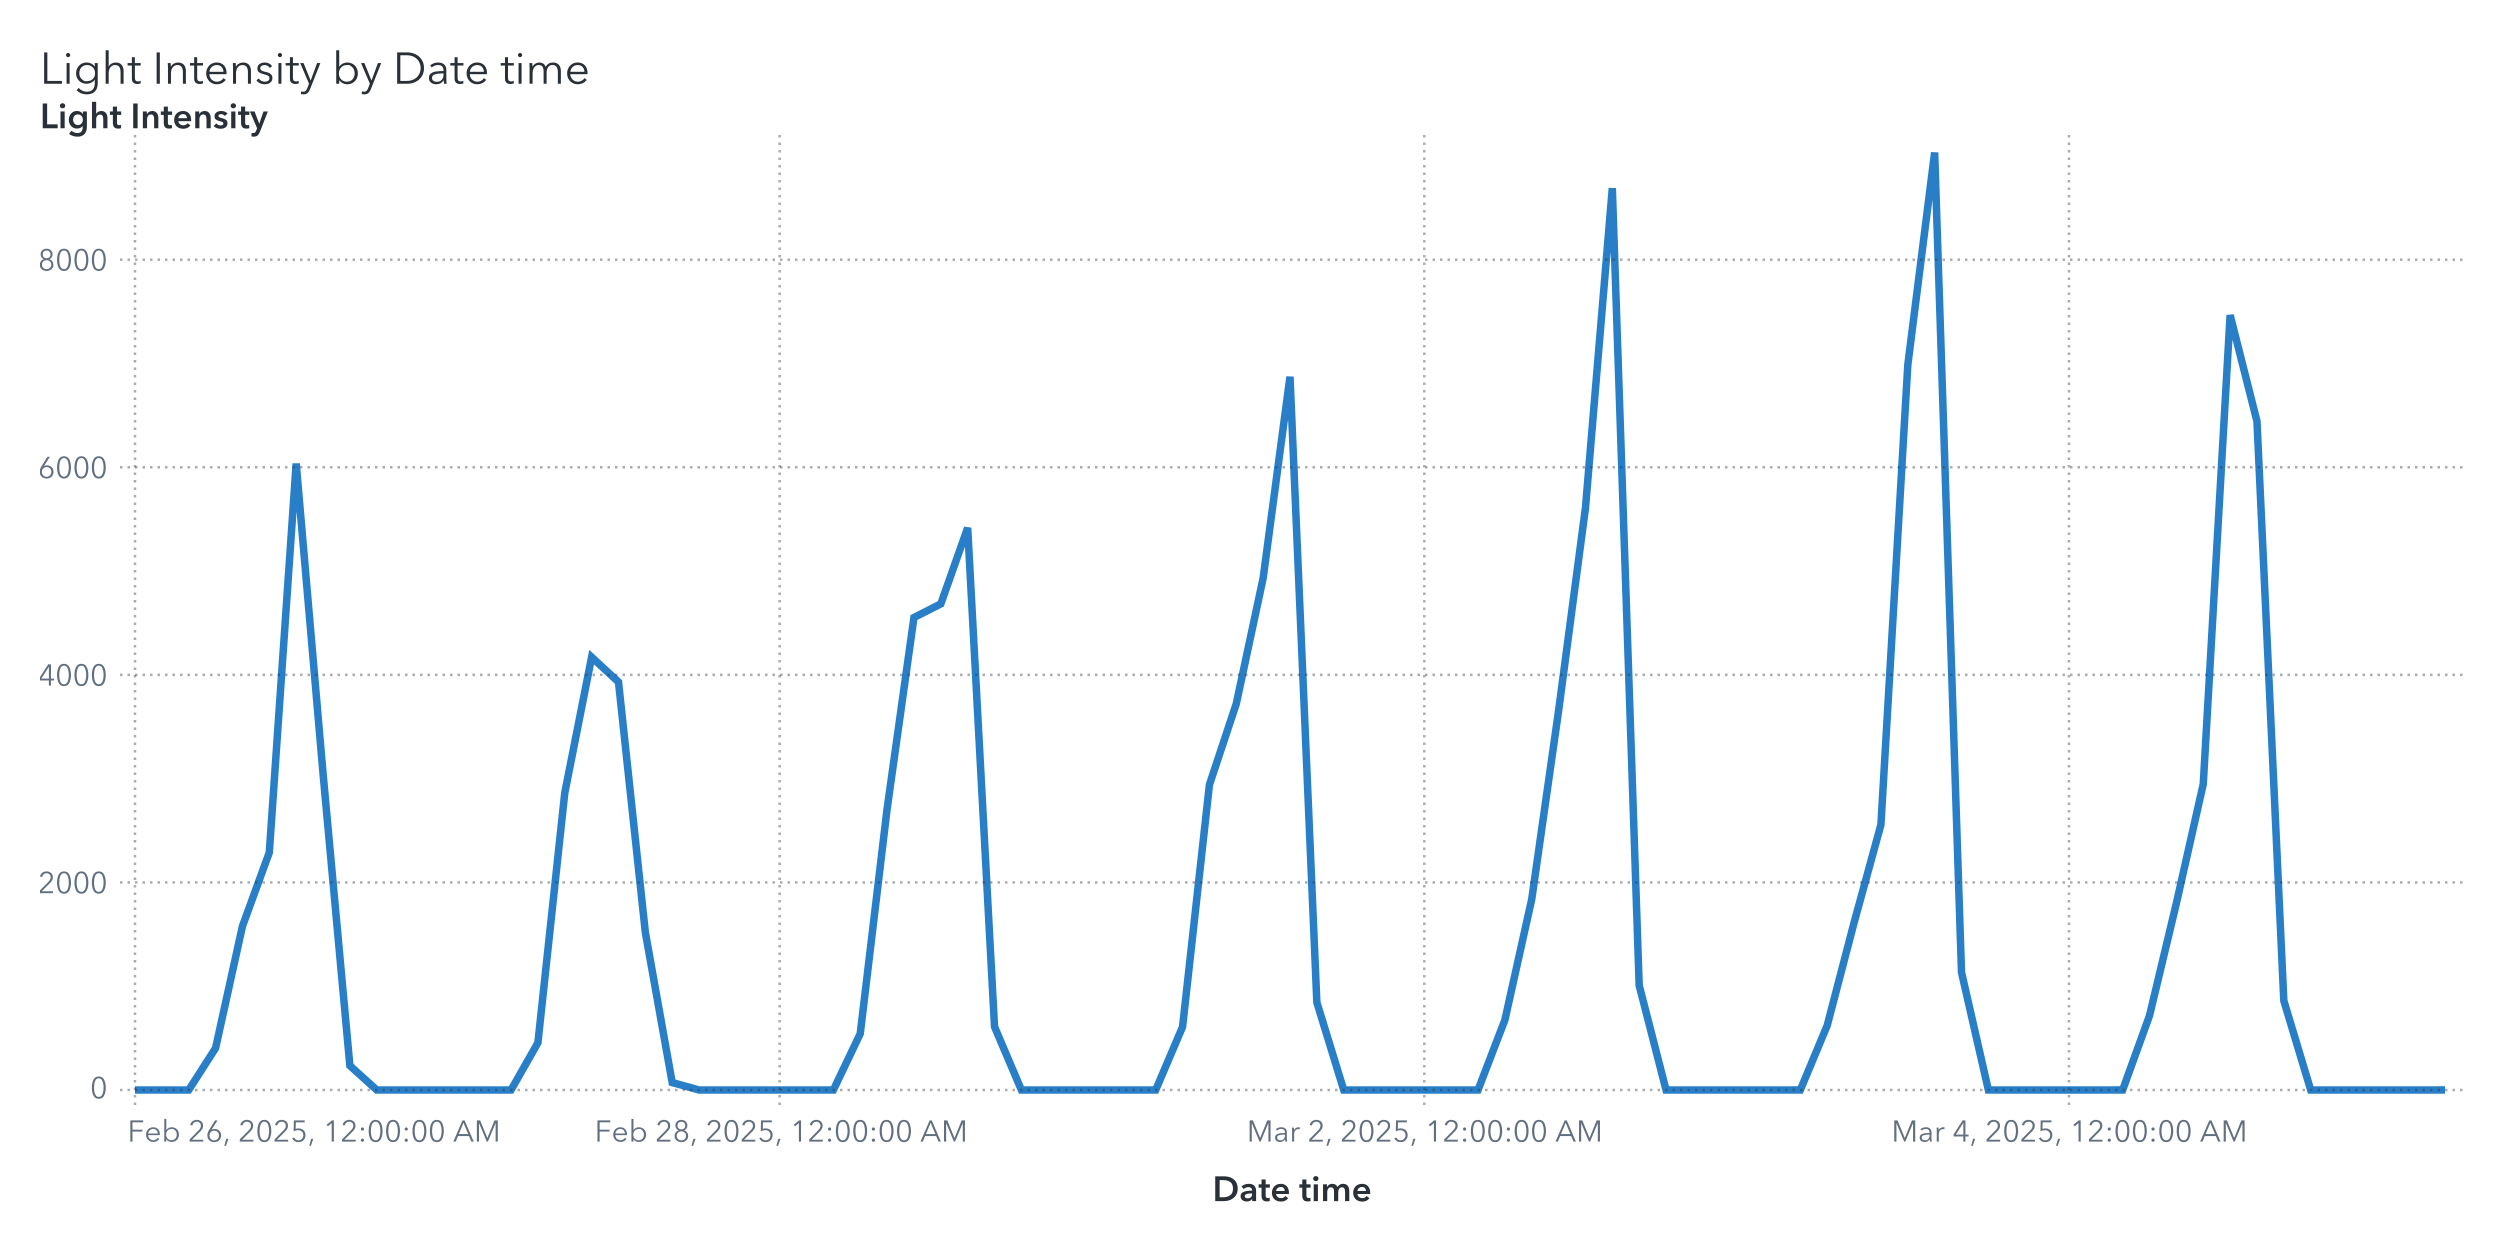
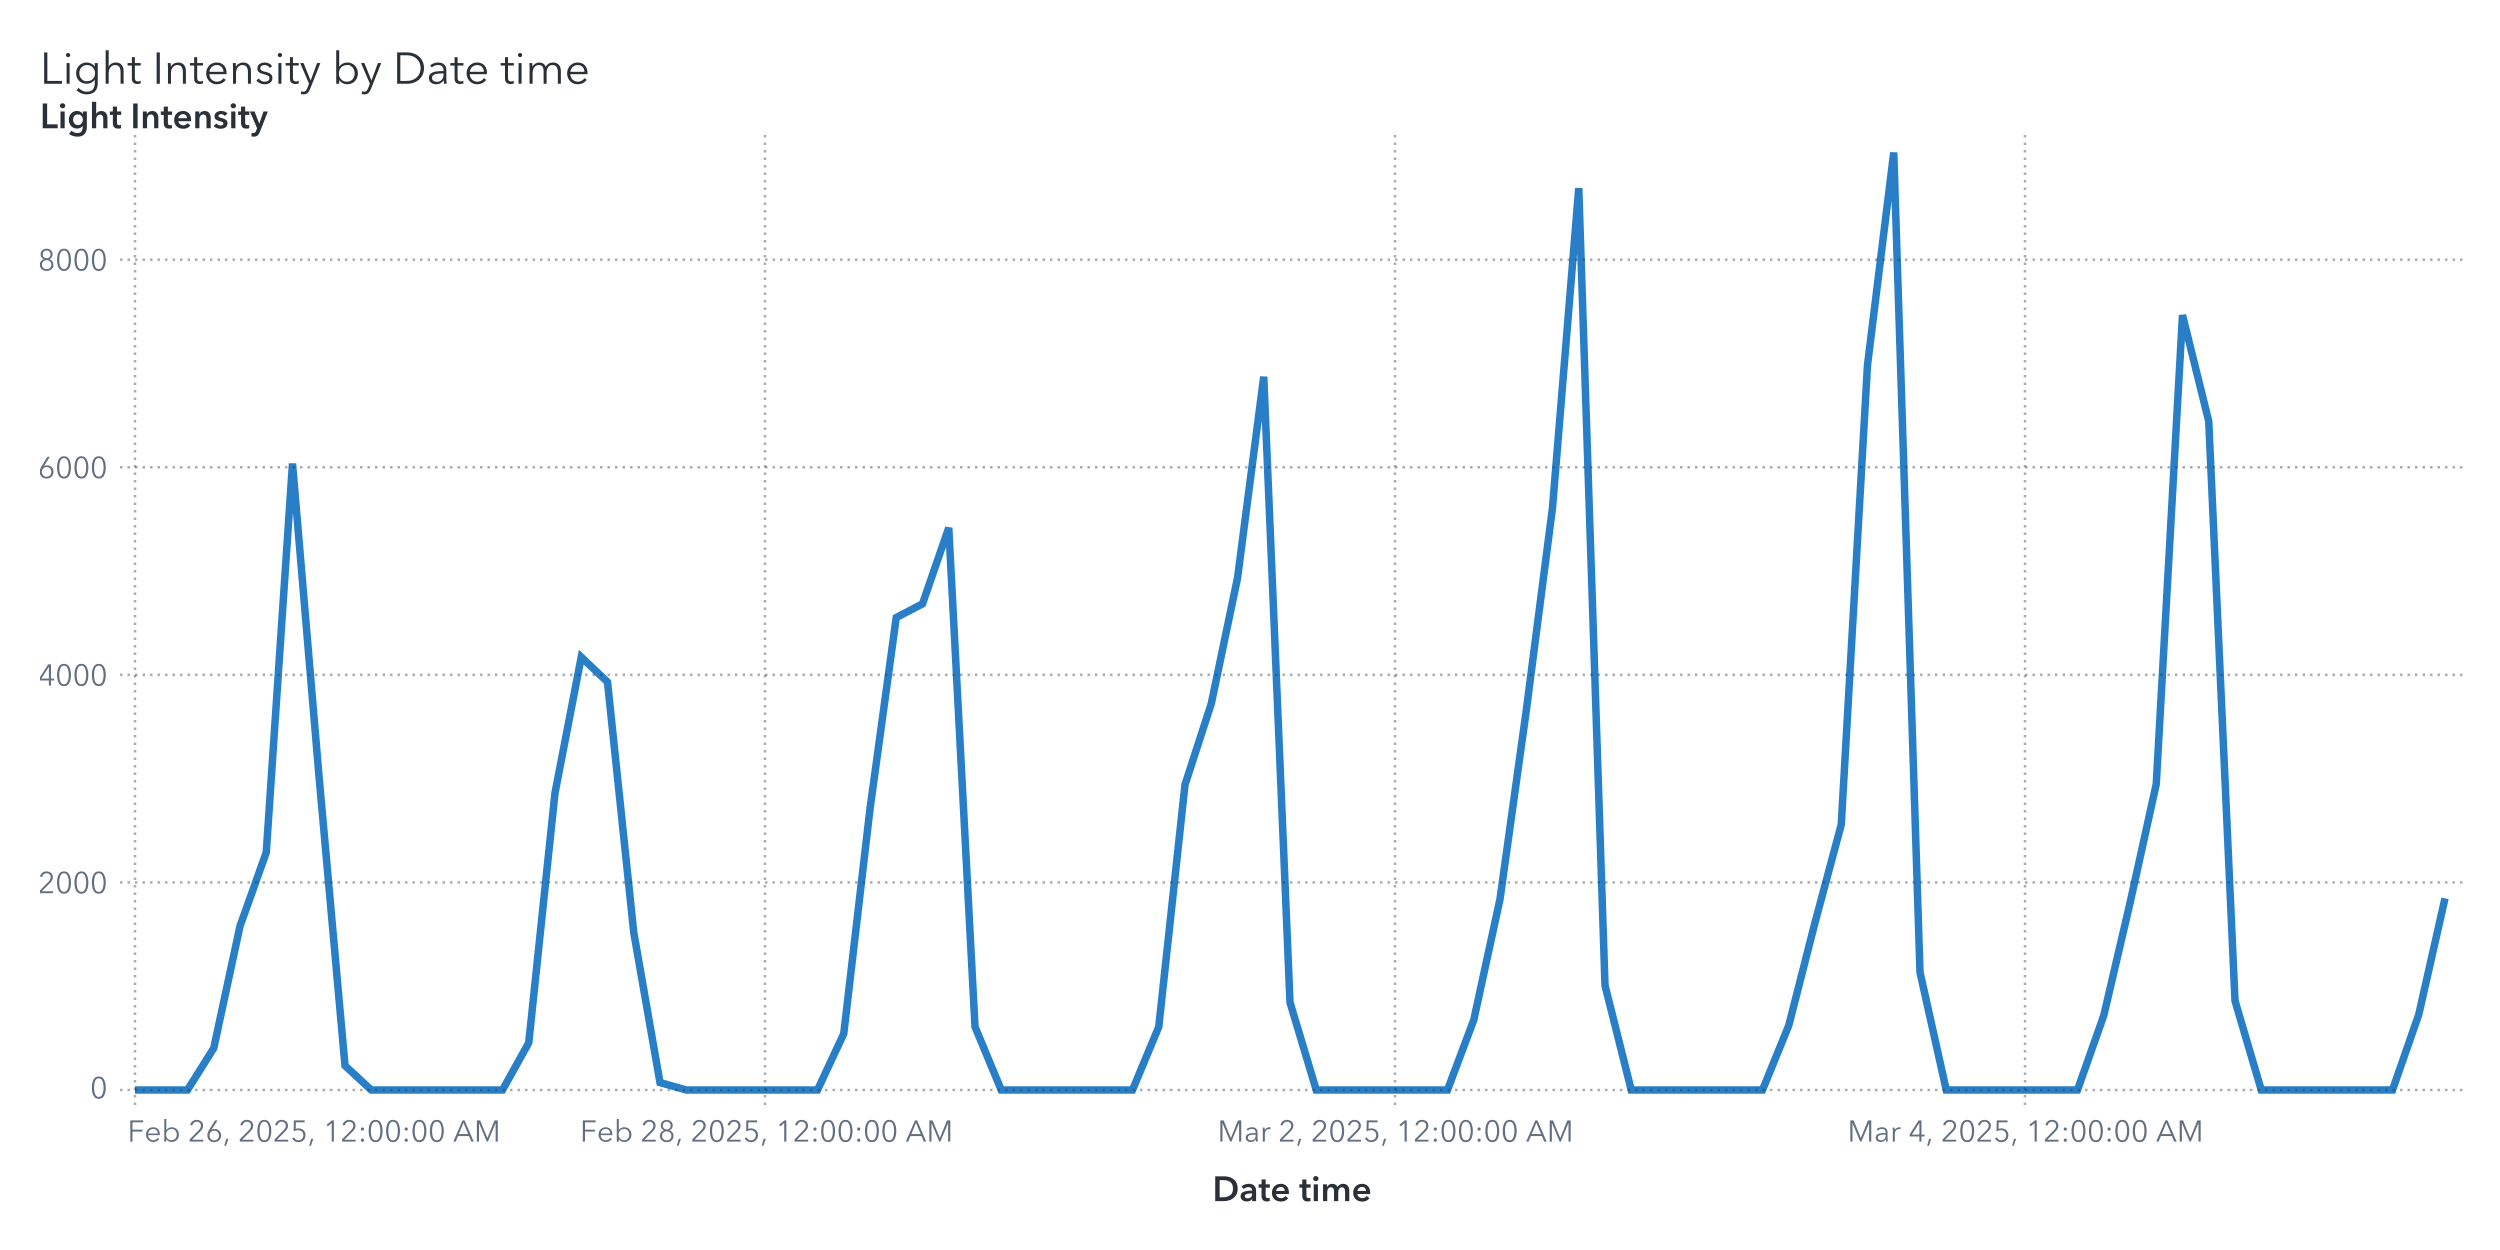
<svg xmlns="http://www.w3.org/2000/svg" xmlns:xlink="http://www.w3.org/1999/xlink" version="1.1" width="1000" height="500" viewBox="0 0 1000 500">
  <rect x="0" y="0" width="1000" height="500" fill="#ffffff">
</rect>
  <g>
    <rect x="0" y="0" rx="5" ry="5" width="1000.0" height="500.0" fill="#ffffff" opacity="0">
</rect>
    <rect x="0" y="0" rx="5" ry="5" width="1000.0" height="500.0" fill="#ffffff" opacity="0">
</rect>
    <rect x="0" y="0" rx="5" ry="5" width="1000.0" height="500.0" fill="#ffffff" opacity="0">
</rect>
    <rect x="0" y="0" rx="5" ry="5" width="1000.0" height="500.0" fill="#ffffff" opacity="0">
</rect>
    <g transform=" translate(16.0 -462.0)">
      <g transform="">
        <g fill="#2a3037" stroke="#2a3037" transform="translate(0 495.5) scale(0.0177 -0.0177)">
          <defs>
            <path id="g76/TT0" d="M166.0 64.0 L496.0 64.0 L496.0 0 L94.0 0 L94.0 708.0 L166.0 708.0 L166.0 64.0Z">
</path>
          </defs>
          <use x="0" y="0" xlink:href="#g76/TT0" />
          <defs>
            <path id="g105/TT0" d="M125.0 600.0Q 106.0,600.0  91.5,614.0 T 77.0,648.0 Q 77.0,668.0  91.5,682.0 T 125.0,696.0 Q 144.0,696.0  158.5,682.0 T 173.0,648.0 Q 173.0,628.0  158.5,614.0 T 125.0,600.0 Z M159.0 0 L91.0 0 L91.0 468.0 L159.0 468.0 L159.0 0Z">
</path>
          </defs>
          <use x="510.0" y="0" xlink:href="#g105/TT0" />
          <defs>
            <path id="g103/TT0" d="M294.0 -180.0Q 389.0,-180.0  433.0,-129.0 T 477.0,4.0  L477.0 92.0 L475.0 92.0Q 449.0,50.0  399.5,25.0 T 298.0,0 Q 226.0,0  171.0,30.5 T 86.0,115.5 T 56.0,238.0 Q 56.0,305.0  86.5,360.0 T 172.0,447.5 T 298.0,480.0 Q 351.0,480.0  399.5,455.5 T 475.0,387.0  L477.0 387.0 L477.0 468.0 L545.0 468.0 L545.0 4.0Q 545.0,-56.0  523.0,-110.5 T 444.0,-202.5 T 291.0,-240.0 Q 227.0,-240.0  167.5,-215.0 T 66.0,-146.0  L115.0 -94.0Q 144.0,-131.0  193.0,-155.5 T 294.0,-180.0 Z M305.0 58.0Q 357.0,58.0  398.0,81.0 T 462.0,145.5 T 485.0,240.0 Q 485.0,289.0  461.5,331.0 T 397.0,398.0 T 305.0,423.0 Q 250.0,423.0  210.0,398.0 T 149.0,331.5 T 128.0,240.0 Q 128.0,190.0  149.0,148.5 T 210.0,82.5 T 250.0,58.0 Z">
</path>
          </defs>
          <use x="760.0" y="0" xlink:href="#g103/TT0" />
          <defs>
            <path id="g104/TT0" d="M319.0 480.0Q 406.0,480.0  451.5,428.0 T 497.0,287.0  L497.0 0 L429.0 0 L429.0 259.0Q 429.0,338.0  400.5,380.5 T 302.0,423.0 Q 264.0,423.0  232.0,402.5 T 180.0,341.0 T 160.0,240.0  L160.0 0 L92.0 0 L92.0 756.0 L160.0 756.0 L160.0 391.0 L162.0 391.0Q 180.0,431.0  224.5,455.5 T 319.0,480.0 Z">
</path>
          </defs>
          <use x="1392.0" y="0" xlink:href="#g104/TT0" />
          <defs>
            <path id="g116/TT0" d="M169.0 411.0 L169.0 138.0Q 169.0,89.0  187.0,70.5 T 239.0,52.0 Q 268.0,52.0  298.0,67.0  L301.0 8.0Q 264.0,-6.0  221.0,-6.0 Q 173.0,-6.0  137.0,22.0 T 101.0,119.0  L101.0 411.0 L4.0 411.0 L4.0 468.0 L101.0 468.0 L101.0 600.0 L169.0 600.0 L169.0 468.0 L301.0 468.0 L301.0 411.0 L169.0 411.0Z">
</path>
          </defs>
          <use x="1975.0" y="0" xlink:href="#g116/TT0" />
          <defs>
            <path id="g73/TT0" d="M166.0 0 L94.0 0 L94.0 708.0 L166.0 708.0 L166.0 0Z">
</path>
          </defs>
          <use x="2542.0" y="0" xlink:href="#g73/TT0" />
          <defs>
            <path id="g110/TT0" d="M155.0 388.0 L157.0 388.0Q 176.0,428.0  221.5,454.0 T 317.0,480.0 Q 404.0,480.0  449.5,428.0 T 495.0,287.0  L495.0 0 L427.0 0 L427.0 259.0Q 427.0,338.0  398.5,380.5 T 300.0,423.0 Q 262.0,423.0  230.0,402.5 T 178.0,341.0 T 158.0,240.0  L158.0 0 L90.0 0 L90.0 365.0Q 90.0,425.0  86.0,468.0  L151.0 468.0Q 155.0,418.0  155.0,388.0 Z">
</path>
          </defs>
          <use x="2802.0" y="0" xlink:href="#g110/TT0" />
          <use x="3383.0" y="0" xlink:href="#g116/TT0" />
          <defs>
            <path id="g101/TT0" d="M515.0 216.0 L127.0 216.0Q 128.0,169.0  150.5,130.5 T 212.0,69.0 T 298.0,46.0 Q 347.0,46.0  387.0,69.5 T 448.0,127.0  L499.0 87.0Q 421.0,-12.0  298.0,-12.0 Q 229.0,-12.0  174.0,20.0 T 87.5,108.0 T 56.0,234.0 Q 56.0,303.0  87.0,359.5 T 172.0,448.0 T 292.0,480.0 Q 363.0,480.0  413.5,449.5 T 490.0,366.0 T 516.0,248.0 Q 516.0,228.0  515.0,216.0 Z M292.0 423.0Q 248.0,423.0  211.5,402.0 T 153.0,345.5 T 128.0,270.0  L447.0 270.0Q 444.0,338.0  403.5,380.5 T 292.0,423.0 Z">
</path>
          </defs>
          <use x="3700.0" y="0" xlink:href="#g101/TT0" />
          <use x="4272.0" y="0" xlink:href="#g110/TT0" />
          <defs>
            <path id="g115/TT0" d="M224.0 423.0Q 183.0,423.0  154.0,404.5 T 125.0,350.0 Q 125.0,318.0  151.0,300.0 T 237.0,270.0 Q 320.0,253.0  359.5,220.0 T 399.0,133.0 Q 399.0,59.0  347.5,23.5 T 223.0,-12.0 Q 167.0,-12.0  118.0,11.0 T 38.0,79.0  L92.0 119.0Q 111.0,87.0  146.5,66.5 T 222.0,46.0 Q 270.0,46.0  301.0,65.5 T 332.0,128.0 Q 332.0,163.0  299.5,182.0 T 194.0,218.0 Q 136.0,232.0  98.0,258.5 T 60.0,344.0 Q 60.0,411.0  108.5,445.5 T 227.0,480.0 Q 277.0,480.0  323.0,457.5 T 391.0,396.0  L339.0 357.0Q 324.0,387.0  293.0,405.0 T 224.0,423.0 Z">
</path>
          </defs>
          <use x="4853.0" y="0" xlink:href="#g115/TT0" />
          <use x="5297.0" y="0" xlink:href="#g105/TT0" />
          <use x="5547.0" y="0" xlink:href="#g116/TT0" />
          <defs>
            <path id="g121/TT0" d="M253.0 73.0 L398.0 468.0 L472.0 468.0 L239.0 -121.0Q 216.0,-180.0  182.5,-210.0 T 92.0,-240.0 Q 61.0,-240.0  31.0,-234.0  L38.0 -172.0Q 62.0,-180.0  88.0,-180.0 Q 121.0,-180.0  141.5,-159.5 T 178.0,-97.0  L216.0 1.0 L16.0 468.0 L92.0 468.0 L251.0 73.0 L253.0 73.0Z">
</path>
          </defs>
          <use x="5864.0" y="0" xlink:href="#g121/TT0" />
          <defs>
            <path id="g98/TT0" d="M160.0 0 L92.0 0 L92.0 756.0 L160.0 756.0 L160.0 387.0 L162.0 387.0Q 191.0,431.0  239.0,455.5 T 339.0,480.0 Q 410.0,480.0  465.5,447.5 T 551.0,359.0 T 581.0,234.0 Q 581.0,165.0  551.0,109.0 T 465.5,20.5 T 339.0,-12.0 Q 287.0,-12.0  239.0,12.0 T 162.0,79.0  L160.0 79.0 L160.0 0Z M332.0 423.0Q 280.0,423.0  239.0,398.0 T 175.0,330.0 T 152.0,234.0 Q 152.0,181.0  175.0,138.0 T 239.0,70.5 T 332.0,46.0 Q 387.0,46.0  427.0,71.0 T 488.0,138.5 T 509.0,234.0 Q 509.0,287.0  488.0,330.0 T 427.0,398.0 T 387.0,423.0 Z">
</path>
          </defs>
          <use x="6602.0" y="0" xlink:href="#g98/TT0" />
          <use x="7239.0" y="0" xlink:href="#g121/TT0" />
          <defs>
            <path id="g68/TT0" d="M329.0 708.0Q 421.0,708.0  507.0,667.5 T 647.0,546.5 T 701.0,354.0 Q 701.0,242.0  647.0,161.5 T 507.0,40.5 T 329.0,0  L94.0 0 L94.0 708.0 L329.0 708.0Z M309.0 64.0Q 411.0,64.0  482.5,105.0 T 589.5,212.0 T 625.0,354.0 Q 625.0,430.0  589.5,496.0 T 482.5,603.0 T 309.0,644.0  L166.0 644.0 L166.0 64.0 L309.0 64.0Z">
</path>
          </defs>
          <use x="7977.0" y="0" xlink:href="#g68/TT0" />
          <defs>
            <path id="g97/TT0" d="M260.0 423.0Q 220.0,423.0  183.0,408.0 T 121.0,368.0  L83.0 413.0Q 113.0,443.0  161.0,461.5 T 267.0,480.0 Q 347.0,480.0  398.0,436.0 T 449.0,310.0  L449.0 105.0Q 449.0,42.0  457.0,0  L396.0 0Q 389.0,40.0  389.0,76.0  L387.0 76.0Q 355.0,30.0  314.5,9.0 T 217.0,-12.0 Q 178.0,-12.0  141.0,2.5 T 79.5,49.0 T 55.0,130.0 Q 55.0,198.0  99.0,232.0 T 212.5,276.5 T 385.0,287.0  L385.0 302.0Q 385.0,362.0  353.0,392.5 T 260.0,423.0 Z M125.0 133.0Q 125.0,87.0  157.0,65.5 T 235.0,44.0 Q 304.0,44.0  344.5,89.0 T 385.0,199.0  L385.0 234.0 L365.0 234.0Q 259.0,234.0  192.0,213.5 T 125.0,133.0 Z">
</path>
          </defs>
          <use x="8734.0" y="0" xlink:href="#g97/TT0" />
          <use x="9268.0" y="0" xlink:href="#g116/TT0" />
          <use x="9585.0" y="0" xlink:href="#g101/TT0" />
          <use x="10407.0" y="0" xlink:href="#g116/TT0" />
          <use x="10724.0" y="0" xlink:href="#g105/TT0" />
          <defs>
            <path id="g109/TT0" d="M311.0 480.0Q 356.0,480.0  395.0,458.0 T 455.0,381.0 Q 479.0,429.0  521.0,454.5 T 619.0,480.0 Q 706.0,480.0  751.5,428.0 T 797.0,287.0  L797.0 0 L729.0 0 L729.0 259.0Q 729.0,423.0  608.0,423.0 Q 540.0,423.0  507.5,372.5 T 475.0,249.0  L475.0 0 L407.0 0 L407.0 273.0Q 407.0,347.0  382.5,385.0 T 294.0,423.0 Q 260.0,423.0  228.5,402.5 T 177.5,340.5 T 158.0,240.0  L158.0 0 L90.0 0 L90.0 365.0Q 90.0,425.0  86.0,468.0  L151.0 468.0Q 155.0,418.0  155.0,388.0  L157.0 388.0Q 178.0,429.0  219.5,454.5 T 311.0,480.0 Z">
</path>
          </defs>
          <use x="10974.0" y="0" xlink:href="#g109/TT0" />
          <use x="11857.0" y="0" xlink:href="#g101/TT0" />
        </g>
        <text x="0" y="495.5" font-size="13.3pt" font-family="Avenir Next for SAS" fill="#2a3037" opacity="0">
Light Intensity by Date time</text>
      </g>
    </g>
    <g transform=" translate(16.0 -16.0)">
      <defs>
        <clipPath id="ClipPath0">
          <rect x="32" y="68" width="939" height="390">
</rect>
        </clipPath>
      </defs>
      <g clip-path="url(#ClipPath0)">
        <defs>
          <clipPath id="ClipPath1">
            <rect x="32" y="70" width="937" height="388">
</rect>
          </clipPath>
        </defs>
        <g clip-path="url(#ClipPath1)">
-           <polyline id="Polyline_6" points="38.0,452.0  48.74,452.0  59.49,452.0  70.23,435.25  80.98,386.48  91.72,357.0  102.47,201.42  113.21,325.32  123.95,442.27  134.7,452.0  145.44,452.0  156.19,452.0  166.93,452.0  177.67,452.0  188.42,452.0  199.16,433.11  209.91,333.16  220.65,278.85  231.4,288.81  242.14,388.98  252.88,449.02  263.63,452.0  274.37,452.0  285.12,452.0  295.86,452.0  306.6,452.0  317.35,452.0  328.09,429.49  338.84,339.57  349.58,263.01  360.33,257.54  371.07,227.13  381.81,426.71  392.56,452.0  403.3,452.0  414.05,452.0  424.79,452.0  435.53,452.0  446.28,452.0  457.02,426.76  467.77,329.9  478.51,297.5  489.26,247.26  500.0,166.69  510.74,416.96  521.49,452.0  532.23,452.0  542.98,452.0  553.72,452.0  564.47,452.0  575.21,452.0  585.95,424.01  596.7,375.66  607.44,300.28  618.19,219.12  628.93,91.26  639.67,410.16  650.42,452.0  661.16,452.0  671.91,452.0  682.65,452.0  693.4,452.0  704.14,451.99  714.88,426.21  725.63,385.05  736.37,345.87  747.12,162.01  757.86,77.0  768.6,404.93  779.35,452.0  790.09,452.0  800.84,452.0  811.58,452.0  822.33,452.0  833.07,451.99  843.81,422.24  854.56,377.26  865.3,329.65  876.05,142.05  886.79,184.52  897.53,416.3  908.28,452.0  919.02,452.0  929.77,452.0  940.51,452.0  951.26,452.0  962.0,451.99 " fill="none" stroke="#287fc7" stroke-width="3.0">
+           <polyline id="Polyline_6" points="38.0,452.0  48.5,452.0  59.0,452.0  69.5,435.25  80.0,386.48  90.5,357.0  101.0,201.42  111.5,325.32  122.0,442.27  132.5,452.0  143.0,452.0  153.5,452.0  164.0,452.0  174.5,452.0  185.0,452.0  195.5,433.11  206.0,333.16  216.5,278.85  227.0,288.81  237.5,388.98  248.0,449.02  258.5,452.0  269.0,452.0  279.5,452.0  290.0,452.0  300.5,452.0  311.0,452.0  321.5,429.49  332.0,339.57  342.5,263.01  353.0,257.54  363.5,227.13  374.0,426.71  384.5,452.0  395.0,452.0  405.5,452.0  416.0,452.0  426.5,452.0  437.0,452.0  447.5,426.76  458.0,329.9  468.5,297.5  479.0,247.26  489.5,166.69  500.0,416.96  510.5,452.0  521.0,452.0  531.5,452.0  542.0,452.0  552.5,452.0  563.0,452.0  573.5,424.01  584.0,375.66  594.5,300.28  605.0,219.12  615.5,91.26  626.0,410.16  636.5,452.0  647.0,452.0  657.5,452.0  668.0,452.0  678.5,452.0  689.0,451.99  699.5,426.21  710.0,385.05  720.5,345.87  731.0,162.01  741.5,77.0  752.0,404.93  762.5,452.0  773.0,452.0  783.5,452.0  794.0,452.0  804.5,452.0  815.0,451.99  825.5,422.24  836.0,377.26  846.5,329.65  857.0,142.05  867.5,184.52  878.0,416.3  888.5,452.0  899.0,452.0  909.5,452.0  920.0,452.0  930.5,452.0  941.0,451.99  951.5,421.83  962.0,375.34 " fill="none" stroke="#287fc7" stroke-width="3.0">
</polyline>
        </g>
        <path d="M32.0 452.0L969.0 452.0" stroke="#2a3037" stroke-dasharray="1,2" fill="none" opacity="0.4">
</path>
        <path d="M32.0 368.97L969.0 368.97" stroke="#2a3037" stroke-dasharray="1,2" fill="none" opacity="0.4">
</path>
        <path d="M32.0 285.94L969.0 285.94" stroke="#2a3037" stroke-dasharray="1,2" fill="none" opacity="0.4">
</path>
        <path d="M32.0 202.91L969.0 202.91" stroke="#2a3037" stroke-dasharray="1,2" fill="none" opacity="0.4">
</path>
        <path d="M32.0 119.88L969.0 119.88" stroke="#2a3037" stroke-dasharray="1,2" fill="none" opacity="0.4">
</path>
        <path d="M38.0 458.0L38.0 70.0" stroke="#2a3037" stroke-dasharray="1,2" fill="none" opacity="0.4">
</path>
-         <path d="M295.86 458.0L295.86 70.0" stroke="#2a3037" stroke-dasharray="1,2" fill="none" opacity="0.4">
- </path>
-         <path d="M553.72 458.0L553.72 70.0" stroke="#2a3037" stroke-dasharray="1,2" fill="none" opacity="0.4">
- </path>
-         <path d="M811.58 458.0L811.58 70.0" stroke="#2a3037" stroke-dasharray="1,2" fill="none" opacity="0.4">
+         <path d="M290.0 458.0L290.0 70.0" stroke="#2a3037" stroke-dasharray="1,2" fill="none" opacity="0.4">
+ </path>
+         <path d="M542.0 458.0L542.0 70.0" stroke="#2a3037" stroke-dasharray="1,2" fill="none" opacity="0.4">
+ </path>
+         <path d="M794.0 458.0L794.0 70.0" stroke="#2a3037" stroke-dasharray="1,2" fill="none" opacity="0.4">
</path>
      </g>
      <defs>
        <clipPath id="ClipPath2">
          <rect x="0" y="71" width="32" height="387">
</rect>
        </clipPath>
      </defs>
      <g clip-path="url(#ClipPath2)">
        <g fill="#626f80" stroke="#626f80" transform="translate(20.04 455.3) scale(0.012 -0.012)">
          <defs>
            <path id="g48/TT0" d="M522.0 353.0Q 522.0,195.0  467.0,88.5 T 290.0,-18.0 Q 167.0,-18.0  112.5,88.5 T 58.0,353.0 Q 58.0,512.0  112.5,619.0 T 290.0,726.0 Q 412.0,726.0  467.0,618.5 T 522.0,353.0 Z M131.0 353.0Q 131.0,226.0  167.5,135.0 T 290.0,44.0 Q 375.0,44.0  412.0,135.5 T 449.0,353.0 Q 449.0,480.0  412.0,572.5 T 290.0,665.0 Q 204.0,665.0  167.5,573.0 T 131.0,353.0 Z">
</path>
          </defs>
          <use x="0" y="0" xlink:href="#g48/TT0" />
        </g>
-         <text id="Text_95" x="27.0" y="455.3" font-size="9.0pt" font-family="Avenir Next for SAS" fill="#626f80" text-anchor="end" opacity="0">
+         <text id="Text_97" x="27.0" y="455.3" font-size="9.0pt" font-family="Avenir Next for SAS" fill="#626f80" text-anchor="end" opacity="0">
0</text>
        <g fill="#626f80" stroke="#626f80" transform="translate(-0.84 373.27) scale(0.012 -0.012)">
          <defs>
            <path id="g50/TT0" d="M51.0 0 L51.0 75.0 L341.0 368.0Q 380.0,408.0  403.0,447.0 T 426.0,530.0 Q 426.0,590.0  385.5,627.5 T 286.0,665.0 Q 230.0,665.0  191.0,630.0 T 140.0,539.0  L69.0 553.0Q 84.0,629.0  144.0,677.5 T 286.0,726.0 Q 344.0,726.0  392.5,703.5 T 470.0,637.0 T 499.0,531.0 Q 499.0,469.0  470.0,421.5 T 384.0,317.0  L129.0 64.0 L504.0 64.0 L504.0 0 L51.0 0Z">
</path>
          </defs>
          <use x="0" y="0" xlink:href="#g50/TT0" />
          <use x="580.0" y="0" xlink:href="#g48/TT0" />
          <use x="1160.0" y="0" xlink:href="#g48/TT0" />
          <use x="1740.0" y="0" xlink:href="#g48/TT0" />
        </g>
-         <text id="Text_96" x="27.0" y="373.27" font-size="9.0pt" font-family="Avenir Next for SAS" fill="#626f80" text-anchor="end" opacity="0">
+         <text id="Text_98" x="27.0" y="373.27" font-size="9.0pt" font-family="Avenir Next for SAS" fill="#626f80" text-anchor="end" opacity="0">
2000</text>
        <g fill="#626f80" stroke="#626f80" transform="translate(-0.84 290.24) scale(0.012 -0.012)">
          <defs>
            <path id="g52/TT0" d="M436.0 234.0 L540.0 234.0 L540.0 171.0 L436.0 171.0 L436.0 0 L366.0 0 L366.0 171.0 L42.0 171.0 L42.0 241.0 L342.0 708.0 L436.0 708.0 L436.0 234.0Z M366.0 627.0 L364.0 627.0 L117.0 234.0 L366.0 234.0 L366.0 627.0Z">
</path>
          </defs>
          <use x="0" y="0" xlink:href="#g52/TT0" />
          <use x="580.0" y="0" xlink:href="#g48/TT0" />
          <use x="1160.0" y="0" xlink:href="#g48/TT0" />
          <use x="1740.0" y="0" xlink:href="#g48/TT0" />
        </g>
-         <text id="Text_97" x="27.0" y="290.24" font-size="9.0pt" font-family="Avenir Next for SAS" fill="#626f80" text-anchor="end" opacity="0">
+         <text id="Text_99" x="27.0" y="290.24" font-size="9.0pt" font-family="Avenir Next for SAS" fill="#626f80" text-anchor="end" opacity="0">
4000</text>
        <g fill="#626f80" stroke="#626f80" transform="translate(-0.84 207.21) scale(0.012 -0.012)">
          <defs>
            <path id="g54/TT0" d="M203.0 397.0Q 218.0,409.0  247.0,416.0 T 304.0,423.0 Q 365.0,423.0  414.5,395.5 T 492.0,318.0 T 520.0,205.0 Q 520.0,140.0  490.5,89.5 T 408.5,10.5 T 290.0,-18.0 Q 224.0,-18.0  171.5,10.5 T 89.5,89.5 T 60.0,205.0 Q 60.0,255.0  77.0,301.5 T 124.0,397.0  L317.0 708.0 L400.0 708.0 L201.0 399.0 L203.0 397.0Z M290.0 43.0Q 336.0,43.0  372.0,64.0 T 428.0,122.0 T 448.0,205.0 Q 448.0,275.0  405.0,320.0 T 290.0,365.0 Q 218.0,365.0  175.0,320.0 T 132.0,205.0 Q 132.0,159.0  152.0,122.0 T 208.0,64.0 T 244.0,43.0 Z">
</path>
          </defs>
          <use x="0" y="0" xlink:href="#g54/TT0" />
          <use x="580.0" y="0" xlink:href="#g48/TT0" />
          <use x="1160.0" y="0" xlink:href="#g48/TT0" />
          <use x="1740.0" y="0" xlink:href="#g48/TT0" />
        </g>
-         <text id="Text_98" x="27.0" y="207.21" font-size="9.0pt" font-family="Avenir Next for SAS" fill="#626f80" text-anchor="end" opacity="0">
+         <text id="Text_100" x="27.0" y="207.21" font-size="9.0pt" font-family="Avenir Next for SAS" fill="#626f80" text-anchor="end" opacity="0">
6000</text>
        <g fill="#626f80" stroke="#626f80" transform="translate(-0.84 124.18) scale(0.012 -0.012)">
          <defs>
            <path id="g56/TT0" d="M517.0 186.0Q 517.0,126.0  486.0,79.5 T 403.0,7.5 T 290.0,-18.0 Q 229.0,-18.0  177.0,7.5 T 94.0,79.5 T 63.0,186.0 Q 63.0,256.0  100.5,306.5 T 197.0,375.0  L197.0 377.0Q 150.0,393.0  120.0,437.5 T 90.0,537.0 Q 90.0,593.0  117.0,636.0 T 190.0,702.5 T 290.0,726.0 Q 344.0,726.0  390.0,702.5 T 463.0,636.0 T 490.0,537.0 Q 490.0,482.0  460.0,437.5 T 383.0,377.0  L383.0 375.0Q 442.0,358.0  479.5,307.0 T 517.0,186.0 Z M290.0 406.0Q 345.0,406.0  382.5,442.0 T 420.0,533.0 Q 420.0,590.0  383.0,627.5 T 290.0,665.0 Q 234.0,665.0  197.0,627.5 T 160.0,533.0 Q 160.0,478.0  197.5,442.0 T 290.0,406.0 Z M290.0 43.0Q 359.0,43.0  402.0,86.0 T 445.0,194.0 Q 445.0,258.0  402.0,300.0 T 290.0,342.0 Q 221.0,342.0  178.0,300.0 T 135.0,194.0 Q 135.0,129.0  178.0,86.0 T 290.0,43.0 Z">
</path>
          </defs>
          <use x="0" y="0" xlink:href="#g56/TT0" />
          <use x="580.0" y="0" xlink:href="#g48/TT0" />
          <use x="1160.0" y="0" xlink:href="#g48/TT0" />
          <use x="1740.0" y="0" xlink:href="#g48/TT0" />
        </g>
-         <text id="Text_99" x="27.0" y="124.18" font-size="9.0pt" font-family="Avenir Next for SAS" fill="#626f80" text-anchor="end" opacity="0">
+         <text id="Text_101" x="27.0" y="124.18" font-size="9.0pt" font-family="Avenir Next for SAS" fill="#626f80" text-anchor="end" opacity="0">
8000</text>
      </g>
      <g fill="#2a3037" stroke="#2a3037" transform="translate(0 67.31) scale(0.014 -0.014)">
        <defs>
          <path id="g76/TT1" d="M78.0 708.0 L204.0 708.0 L204.0 112.0 L505.0 112.0 L505.0 0 L78.0 0 L78.0 708.0Z">
</path>
        </defs>
        <use x="0" y="0" xlink:href="#g76/TT1" />
        <defs>
          <path id="g105/TT1" d="M133.0 715.0Q 166.0,715.0  188.5,694.5 T 211.0,643.0 Q 211.0,612.0  188.5,591.5 T 133.0,571.0 Q 101.0,571.0  79.0,592.5 T 57.0,643.0 Q 57.0,672.0  79.0,693.5 T 133.0,715.0 Z M74.0 480.0 L194.0 480.0 L194.0 0 L74.0 0 L74.0 480.0Z">
</path>
        </defs>
        <use x="511.0" y="0" xlink:href="#g105/TT1" />
        <defs>
          <path id="g103/TT1" d="M560.0 43.0Q 560.0,-91.0  492.5,-165.5 T 289.0,-240.0 Q 228.0,-240.0  162.0,-219.0 T 51.0,-161.0  L120.0 -68.0Q 154.0,-101.0  198.5,-118.5 T 288.0,-136.0 Q 370.0,-136.0  405.0,-92.5 T 440.0,29.0  L440.0 64.0 L438.0 64.0Q 412.0,29.0  371.5,10.5 T 281.0,-8.0 Q 211.0,-8.0  157.0,25.5 T 73.5,116.5 T 44.0,242.0 Q 44.0,312.0  73.0,369.5 T 155.0,460.5 T 279.0,494.0 Q 331.0,494.0  375.0,472.0 T 444.0,408.0  L446.0 408.0 L446.0 480.0 L560.0 480.0 L560.0 43.0Z M166.0 243.0Q 166.0,204.0  182.5,169.0 T 230.5,112.5 T 303.0,91.0 Q 346.0,91.0  378.5,112.0 T 428.5,168.0 T 446.0,243.0 Q 446.0,285.0  428.5,320.0 T 378.5,375.5 T 304.0,396.0 Q 241.0,396.0  203.5,352.5 T 166.0,243.0 Z">
</path>
        </defs>
        <use x="779.0" y="0" xlink:href="#g103/TT1" />
        <defs>
          <path id="g104/TT1" d="M516.0 300.0 L516.0 0 L396.0 0 L396.0 264.0Q 396.0,391.0  307.0,391.0 Q 253.0,391.0  223.5,352.5 T 194.0,262.0  L194.0 0 L74.0 0 L74.0 756.0 L194.0 756.0 L194.0 413.0 L196.0 413.0Q 212.0,446.0  250.5,470.0 T 339.0,494.0 Q 427.0,494.0  471.5,437.5 T 516.0,300.0 Z">
</path>
        </defs>
        <use x="1411.0" y="0" xlink:href="#g104/TT1" />
        <defs>
          <path id="g116/TT1" d="M3.0 480.0 L87.0 480.0 L87.0 619.0 L205.0 619.0 L205.0 480.0 L325.0 480.0 L325.0 384.0 L205.0 384.0 L205.0 161.0Q 205.0,125.0  218.0,106.0 T 268.0,87.0 Q 299.0,87.0  319.0,97.0  L323.0 3.0Q 289.0,-10.0  243.0,-10.0 Q 155.0,-10.0  121.0,35.5 T 87.0,160.0  L87.0 384.0 L3.0 384.0 L3.0 480.0Z">
</path>
        </defs>
        <use x="1995.0" y="0" xlink:href="#g116/TT1" />
        <defs>
          <path id="g73/TT1" d="M78.0 708.0 L204.0 708.0 L204.0 0 L78.0 0 L78.0 708.0Z">
</path>
        </defs>
        <use x="2585.0" y="0" xlink:href="#g73/TT1" />
        <defs>
          <path id="g110/TT1" d="M186.0 480.0 L186.0 403.0 L188.0 403.0Q 205.0,441.0  245.5,467.5 T 337.0,494.0 Q 425.0,494.0  469.5,437.5 T 514.0,300.0  L514.0 0 L394.0 0 L394.0 266.0Q 394.0,394.0  304.0,394.0 Q 250.0,394.0  221.0,355.5 T 192.0,264.0  L192.0 0 L72.0 0 L72.0 480.0 L186.0 480.0Z">
</path>
        </defs>
        <use x="2867.0" y="0" xlink:href="#g110/TT1" />
        <use x="3449.0" y="0" xlink:href="#g116/TT1" />
        <defs>
          <path id="g101/TT1" d="M529.0 202.0 L164.0 202.0Q 168.0,152.0  208.0,118.0 T 301.0,84.0 Q 384.0,84.0  428.0,146.0  L508.0 82.0Q 437.0,-14.0  302.0,-14.0 Q 228.0,-14.0  169.5,16.5 T 77.5,104.0 T 44.0,237.0 Q 44.0,313.0  77.0,371.5 T 168.0,462.0 T 298.0,494.0 Q 402.0,494.0  466.0,427.0 T 530.0,234.0 Q 530.0,213.0  529.0,202.0 Z M297.0 404.0Q 244.0,404.0  206.0,371.0 T 164.0,288.0  L410.0 288.0Q 410.0,338.0  381.0,371.0 T 297.0,404.0 Z">
</path>
        </defs>
        <use x="3789.0" y="0" xlink:href="#g101/TT1" />
        <use x="4363.0" y="0" xlink:href="#g110/TT1" />
        <defs>
          <path id="g115/TT1" d="M230.0 404.0Q 198.0,404.0  175.5,391.0 T 153.0,352.0 Q 153.0,327.0  176.0,315.0 T 257.0,289.0 Q 325.0,273.0  368.5,241.0 T 412.0,146.0 Q 412.0,64.0  355.5,25.0 T 212.0,-14.0 Q 155.0,-14.0  102.0,7.0 T 15.0,65.0  L94.0 139.0Q 114.0,112.0  146.5,95.5 T 217.0,79.0 Q 248.0,79.0  271.0,93.0 T 294.0,136.0 Q 294.0,164.0  269.5,177.5 T 184.0,205.0 Q 119.0,221.0  80.5,250.5 T 42.0,341.0 Q 42.0,416.0  98.0,455.0 T 233.0,494.0 Q 287.0,494.0  336.0,475.0 T 413.0,421.0  L335.0 352.0Q 318.0,374.0  290.0,389.0 T 230.0,404.0 Z">
</path>
        </defs>
        <use x="4945.0" y="0" xlink:href="#g115/TT1" />
        <use x="5389.0" y="0" xlink:href="#g105/TT1" />
        <use x="5657.0" y="0" xlink:href="#g116/TT1" />
        <defs>
          <path id="g121/TT1" d="M133.0 480.0 L267.0 131.0 L269.0 131.0 L388.0 480.0 L513.0 480.0 L286.0 -103.0Q 258.0,-174.0  218.5,-207.0 T 104.0,-240.0 Q 71.0,-240.0  42.0,-233.0  L52.0 -129.0Q 74.0,-136.0  97.0,-136.0 Q 133.0,-136.0  149.0,-119.5 T 182.0,-61.0  L206.0 0 L0 480.0 L133.0 480.0Z">
</path>
        </defs>
        <use x="5997.0" y="0" xlink:href="#g121/TT1" />
      </g>
-       <text id="Text_100" x="0" y="67.31" font-size="10.5pt" font-family="Avenir Next for SAS" font-weight="bold" fill="#2a3037" text-anchor="start" opacity="0">
+       <text id="Text_102" x="0" y="67.31" font-size="10.5pt" font-family="Avenir Next for SAS" font-weight="bold" fill="#2a3037" text-anchor="start" opacity="0">
Light Intensity</text>
      <defs>
        <clipPath id="ClipPath3">
          <rect x="32" y="458" width="936" height="42">
</rect>
        </clipPath>
      </defs>
      <g clip-path="url(#ClipPath3)">
        <g fill="#626f80" stroke="#626f80" transform="translate(35.0 472.65) scale(0.012 -0.012)">
          <defs>
            <path id="g70/TT0" d="M166.0 0 L94.0 0 L94.0 708.0 L521.0 708.0 L521.0 644.0 L166.0 644.0 L166.0 398.0 L496.0 398.0 L496.0 335.0 L166.0 335.0 L166.0 0Z">
</path>
          </defs>
          <use x="0" y="0" xlink:href="#g70/TT0" />
          <use x="562.0" y="0" xlink:href="#g101/TT0" />
          <use x="1134.0" y="0" xlink:href="#g98/TT0" />
          <use x="2021.0" y="0" xlink:href="#g50/TT0" />
          <use x="2601.0" y="0" xlink:href="#g54/TT0" />
          <defs>
            <path id="g44/TT0" d="M102.0 -140.0 L45.0 -140.0 L112.0 95.0 L183.0 95.0 L102.0 -140.0Z">
</path>
          </defs>
          <use x="3181.0" y="0" xlink:href="#g44/TT0" />
          <use x="3691.0" y="0" xlink:href="#g50/TT0" />
          <use x="4271.0" y="0" xlink:href="#g48/TT0" />
          <use x="4851.0" y="0" xlink:href="#g50/TT0" />
          <defs>
            <path id="g53/TT0" d="M180.0 644.0 L175.0 425.0Q 219.0,441.0  273.0,441.0 Q 339.0,441.0  391.5,413.0 T 473.5,334.5 T 503.0,219.0 Q 503.0,151.0  473.5,97.0 T 390.5,12.5 T 268.0,-18.0 Q 194.0,-18.0  140.0,16.0 T 56.0,111.0  L121.0 140.0Q 140.0,96.0  179.0,70.0 T 264.0,44.0 Q 311.0,44.0  349.0,66.0 T 408.5,126.5 T 430.0,212.0 Q 430.0,289.0  380.5,335.5 T 254.0,382.0 Q 180.0,382.0  107.0,343.0  L114.0 708.0 L475.0 708.0 L475.0 644.0 L180.0 644.0Z">
</path>
          </defs>
          <use x="5431.0" y="0" xlink:href="#g53/TT0" />
          <use x="6011.0" y="0" xlink:href="#g44/TT0" />
          <defs>
            <path id="g49/TT0" d="M358.0 0 L286.0 0 L286.0 619.0 L158.0 510.0 L114.0 560.0 L294.0 708.0 L358.0 708.0 L358.0 0Z">
</path>
          </defs>
          <use x="6521.0" y="0" xlink:href="#g49/TT0" />
          <use x="7101.0" y="0" xlink:href="#g50/TT0" />
          <defs>
            <path id="g58/TT0" d="M150.0 366.0Q 127.0,366.0  111.5,382.0 T 96.0,420.0 Q 96.0,442.0  111.5,458.0 T 150.0,474.0 Q 173.0,474.0  188.5,458.0 T 204.0,420.0 Q 204.0,398.0  188.5,382.0 T 150.0,366.0 Z M150.0 -6.0Q 127.0,-6.0  111.5,10.0 T 96.0,48.0 Q 96.0,70.0  111.5,86.0 T 150.0,102.0 Q 173.0,102.0  188.5,86.0 T 204.0,48.0 Q 204.0,26.0  188.5,10.0 T 150.0,-6.0 Z">
</path>
          </defs>
          <use x="7681.0" y="0" xlink:href="#g58/TT0" />
          <use x="7981.0" y="0" xlink:href="#g48/TT0" />
          <use x="8561.0" y="0" xlink:href="#g48/TT0" />
          <use x="9141.0" y="0" xlink:href="#g58/TT0" />
          <use x="9441.0" y="0" xlink:href="#g48/TT0" />
          <use x="10021.0" y="0" xlink:href="#g48/TT0" />
          <defs>
            <path id="g65/TT0" d="M89.0 0 L10.0 0 L316.0 708.0 L386.0 708.0 L690.0 0 L610.0 0 L532.0 186.0 L166.0 186.0 L89.0 0Z M193.0 252.0 L505.0 252.0 L349.0 628.0 L193.0 252.0Z">
</path>
          </defs>
          <use x="10851.0" y="0" xlink:href="#g65/TT0" />
          <defs>
            <path id="g77/TT0" d="M444.0 122.0 L445.0 122.0 L682.0 708.0 L792.0 708.0 L792.0 0 L720.0 0 L720.0 615.0 L718.0 615.0 L462.0 0 L424.0 0 L168.0 615.0 L166.0 615.0 L166.0 0 L94.0 0 L94.0 708.0 L204.0 708.0 L444.0 122.0Z">
</path>
          </defs>
          <use x="11551.0" y="0" xlink:href="#g77/TT0" />
        </g>
-         <text id="Text_102" x="109.0" y="472.65" font-size="9.0pt" font-family="Avenir Next for SAS" fill="#626f80" text-anchor="middle" opacity="0">
+         <text id="Text_104" x="109.0" y="472.65" font-size="9.0pt" font-family="Avenir Next for SAS" fill="#626f80" text-anchor="middle" opacity="0">
Feb 26, 2025, 12:00:00 AM</text>
-         <g fill="#626f80" stroke="#626f80" transform="translate(221.86 472.65) scale(0.012 -0.012)">
+         <g fill="#626f80" stroke="#626f80" transform="translate(216.0 472.65) scale(0.012 -0.012)">
          <use x="0" y="0" xlink:href="#g70/TT0" />
          <use x="562.0" y="0" xlink:href="#g101/TT0" />
          <use x="1134.0" y="0" xlink:href="#g98/TT0" />
          <use x="2021.0" y="0" xlink:href="#g50/TT0" />
          <use x="2601.0" y="0" xlink:href="#g56/TT0" />
          <use x="3181.0" y="0" xlink:href="#g44/TT0" />
          <use x="3691.0" y="0" xlink:href="#g50/TT0" />
          <use x="4271.0" y="0" xlink:href="#g48/TT0" />
          <use x="4851.0" y="0" xlink:href="#g50/TT0" />
          <use x="5431.0" y="0" xlink:href="#g53/TT0" />
          <use x="6011.0" y="0" xlink:href="#g44/TT0" />
          <use x="6521.0" y="0" xlink:href="#g49/TT0" />
          <use x="7101.0" y="0" xlink:href="#g50/TT0" />
          <use x="7681.0" y="0" xlink:href="#g58/TT0" />
          <use x="7981.0" y="0" xlink:href="#g48/TT0" />
          <use x="8561.0" y="0" xlink:href="#g48/TT0" />
          <use x="9141.0" y="0" xlink:href="#g58/TT0" />
          <use x="9441.0" y="0" xlink:href="#g48/TT0" />
          <use x="10021.0" y="0" xlink:href="#g48/TT0" />
          <use x="10851.0" y="0" xlink:href="#g65/TT0" />
          <use x="11551.0" y="0" xlink:href="#g77/TT0" />
        </g>
-         <text id="Text_103" x="295.86" y="472.65" font-size="9.0pt" font-family="Avenir Next for SAS" fill="#626f80" text-anchor="middle" opacity="0">
+         <text id="Text_105" x="290.0" y="472.65" font-size="9.0pt" font-family="Avenir Next for SAS" fill="#626f80" text-anchor="middle" opacity="0">
Feb 28, 2025, 12:00:00 AM</text>
-         <g fill="#626f80" stroke="#626f80" transform="translate(482.72 472.65) scale(0.012 -0.012)">
+         <g fill="#626f80" stroke="#626f80" transform="translate(471.0 472.65) scale(0.012 -0.012)">
          <use x="0" y="0" xlink:href="#g77/TT0" />
          <use x="886.0" y="0" xlink:href="#g97/TT0" />
          <defs>
            <path id="g114/TT0" d="M86.0 468.0 L151.0 468.0Q 155.0,418.0  155.0,388.0  L157.0 388.0Q 177.0,429.0  217.5,454.5 T 307.0,480.0 Q 334.0,480.0  352.0,475.0  L343.0 411.0Q 337.0,413.0  322.5,415.0 T 295.0,417.0 Q 236.0,417.0  197.0,372.5 T 158.0,240.0  L158.0 0 L90.0 0 L90.0 365.0Q 90.0,425.0  86.0,468.0 Z">
</path>
          </defs>
          <use x="1420.0" y="0" xlink:href="#g114/TT0" />
          <use x="2030.0" y="0" xlink:href="#g50/TT0" />
          <use x="2610.0" y="0" xlink:href="#g44/TT0" />
          <use x="3120.0" y="0" xlink:href="#g50/TT0" />
          <use x="3700.0" y="0" xlink:href="#g48/TT0" />
          <use x="4280.0" y="0" xlink:href="#g50/TT0" />
          <use x="4860.0" y="0" xlink:href="#g53/TT0" />
          <use x="5440.0" y="0" xlink:href="#g44/TT0" />
          <use x="5950.0" y="0" xlink:href="#g49/TT0" />
          <use x="6530.0" y="0" xlink:href="#g50/TT0" />
          <use x="7110.0" y="0" xlink:href="#g58/TT0" />
          <use x="7410.0" y="0" xlink:href="#g48/TT0" />
          <use x="7990.0" y="0" xlink:href="#g48/TT0" />
          <use x="8570.0" y="0" xlink:href="#g58/TT0" />
          <use x="8870.0" y="0" xlink:href="#g48/TT0" />
          <use x="9450.0" y="0" xlink:href="#g48/TT0" />
          <use x="10280.0" y="0" xlink:href="#g65/TT0" />
          <use x="10980.0" y="0" xlink:href="#g77/TT0" />
        </g>
-         <text id="Text_104" x="553.72" y="472.65" font-size="9.0pt" font-family="Avenir Next for SAS" fill="#626f80" text-anchor="middle" opacity="0">
+         <text id="Text_106" x="542.0" y="472.65" font-size="9.0pt" font-family="Avenir Next for SAS" fill="#626f80" text-anchor="middle" opacity="0">
Mar 2, 2025, 12:00:00 AM</text>
-         <g fill="#626f80" stroke="#626f80" transform="translate(740.58 472.65) scale(0.012 -0.012)">
+         <g fill="#626f80" stroke="#626f80" transform="translate(723.0 472.65) scale(0.012 -0.012)">
          <use x="0" y="0" xlink:href="#g77/TT0" />
          <use x="886.0" y="0" xlink:href="#g97/TT0" />
          <use x="1420.0" y="0" xlink:href="#g114/TT0" />
          <use x="2030.0" y="0" xlink:href="#g52/TT0" />
          <use x="2610.0" y="0" xlink:href="#g44/TT0" />
          <use x="3120.0" y="0" xlink:href="#g50/TT0" />
          <use x="3700.0" y="0" xlink:href="#g48/TT0" />
          <use x="4280.0" y="0" xlink:href="#g50/TT0" />
          <use x="4860.0" y="0" xlink:href="#g53/TT0" />
          <use x="5440.0" y="0" xlink:href="#g44/TT0" />
          <use x="5950.0" y="0" xlink:href="#g49/TT0" />
          <use x="6530.0" y="0" xlink:href="#g50/TT0" />
          <use x="7110.0" y="0" xlink:href="#g58/TT0" />
          <use x="7410.0" y="0" xlink:href="#g48/TT0" />
          <use x="7990.0" y="0" xlink:href="#g48/TT0" />
          <use x="8570.0" y="0" xlink:href="#g58/TT0" />
          <use x="8870.0" y="0" xlink:href="#g48/TT0" />
          <use x="9450.0" y="0" xlink:href="#g48/TT0" />
          <use x="10280.0" y="0" xlink:href="#g65/TT0" />
          <use x="10980.0" y="0" xlink:href="#g77/TT0" />
        </g>
-         <text id="Text_105" x="811.58" y="472.65" font-size="9.0pt" font-family="Avenir Next for SAS" fill="#626f80" text-anchor="middle" opacity="0">
+         <text id="Text_107" x="794.0" y="472.65" font-size="9.0pt" font-family="Avenir Next for SAS" fill="#626f80" text-anchor="middle" opacity="0">
Mar 4, 2025, 12:00:00 AM</text>
      </g>
      <g fill="#2a3037" stroke="#2a3037" transform="translate(469.0 496.44) scale(0.014 -0.014)">
        <defs>
          <path id="g68/TT1" d="M329.0 708.0Q 430.0,708.0  518.5,673.0 T 663.5,558.5 T 720.0,354.0 Q 720.0,237.0  663.0,157.0 T 516.5,38.5 T 329.0,0  L78.0 0 L78.0 708.0 L329.0 708.0Z M585.0 354.0Q 585.0,492.0  506.0,546.0 T 309.0,600.0  L204.0 600.0 L204.0 110.0 L309.0 110.0Q 424.0,110.0  504.5,166.5 T 585.0,354.0 Z">
</path>
        </defs>
        <use x="0" y="0" xlink:href="#g68/TT1" />
        <defs>
          <path id="g97/TT1" d="M367.0 61.0Q 349.0,29.0  308.5,8.5 T 218.0,-12.0 Q 175.0,-12.0  134.0,3.0 T 65.5,51.5 T 38.0,137.0 Q 38.0,233.0  131.0,266.5 T 368.0,300.0  L368.0 312.0Q 368.0,354.0  337.0,377.0 T 258.0,400.0 Q 221.0,400.0  186.0,384.5 T 127.0,345.0  L65.0 418.0Q 105.0,455.0  158.5,474.5 T 268.0,494.0 Q 385.0,494.0  433.5,436.0 T 482.0,292.0  L482.0 0 L370.0 0 L370.0 61.0 L367.0 61.0Z M341.0 219.0Q 158.0,219.0  158.0,139.0 Q 158.0,107.0  182.5,93.0 T 242.0,79.0 Q 303.0,79.0  335.5,111.5 T 368.0,202.0  L368.0 219.0 L341.0 219.0Z">
</path>
        </defs>
        <use x="764.0" y="0" xlink:href="#g97/TT1" />
        <use x="1314.0" y="0" xlink:href="#g116/TT1" />
        <use x="1654.0" y="0" xlink:href="#g101/TT1" />
        <use x="2478.0" y="0" xlink:href="#g116/TT1" />
        <use x="2818.0" y="0" xlink:href="#g105/TT1" />
        <defs>
          <path id="g109/TT1" d="M822.0 300.0 L822.0 0 L702.0 0 L702.0 266.0Q 702.0,394.0  612.0,394.0 Q 560.0,394.0  533.0,354.5 T 506.0,262.0  L506.0 0 L386.0 0 L386.0 290.0Q 386.0,337.0  363.5,365.5 T 297.0,394.0 Q 246.0,394.0  219.0,355.5 T 192.0,264.0  L192.0 0 L72.0 0 L72.0 480.0 L186.0 480.0 L186.0 403.0 L188.0 403.0Q 205.0,442.0  244.0,468.0 T 337.0,494.0 Q 390.0,494.0  428.0,470.0 T 487.0,403.0 Q 511.0,447.0  551.5,470.5 T 645.0,494.0 Q 733.0,494.0  777.5,437.5 T 822.0,300.0 Z">
</path>
        </defs>
        <use x="3086.0" y="0" xlink:href="#g109/TT1" />
        <use x="3976.0" y="0" xlink:href="#g101/TT1" />
      </g>
-       <text id="Text_106" x="500.0" y="496.44" font-size="10.5pt" font-family="Avenir Next for SAS" font-weight="bold" fill="#2a3037" text-anchor="middle" opacity="0">
+       <text id="Text_108" x="500.0" y="496.44" font-size="10.5pt" font-family="Avenir Next for SAS" font-weight="bold" fill="#2a3037" text-anchor="middle" opacity="0">
Date time</text>
    </g>
    <g transform=" translate(16.0 -16.0)">
</g>
    <g transform=" translate(16.0 -16.0)">
</g>
    <g transform=" translate(16.0 -16.0)">
</g>
  </g>
</svg>
